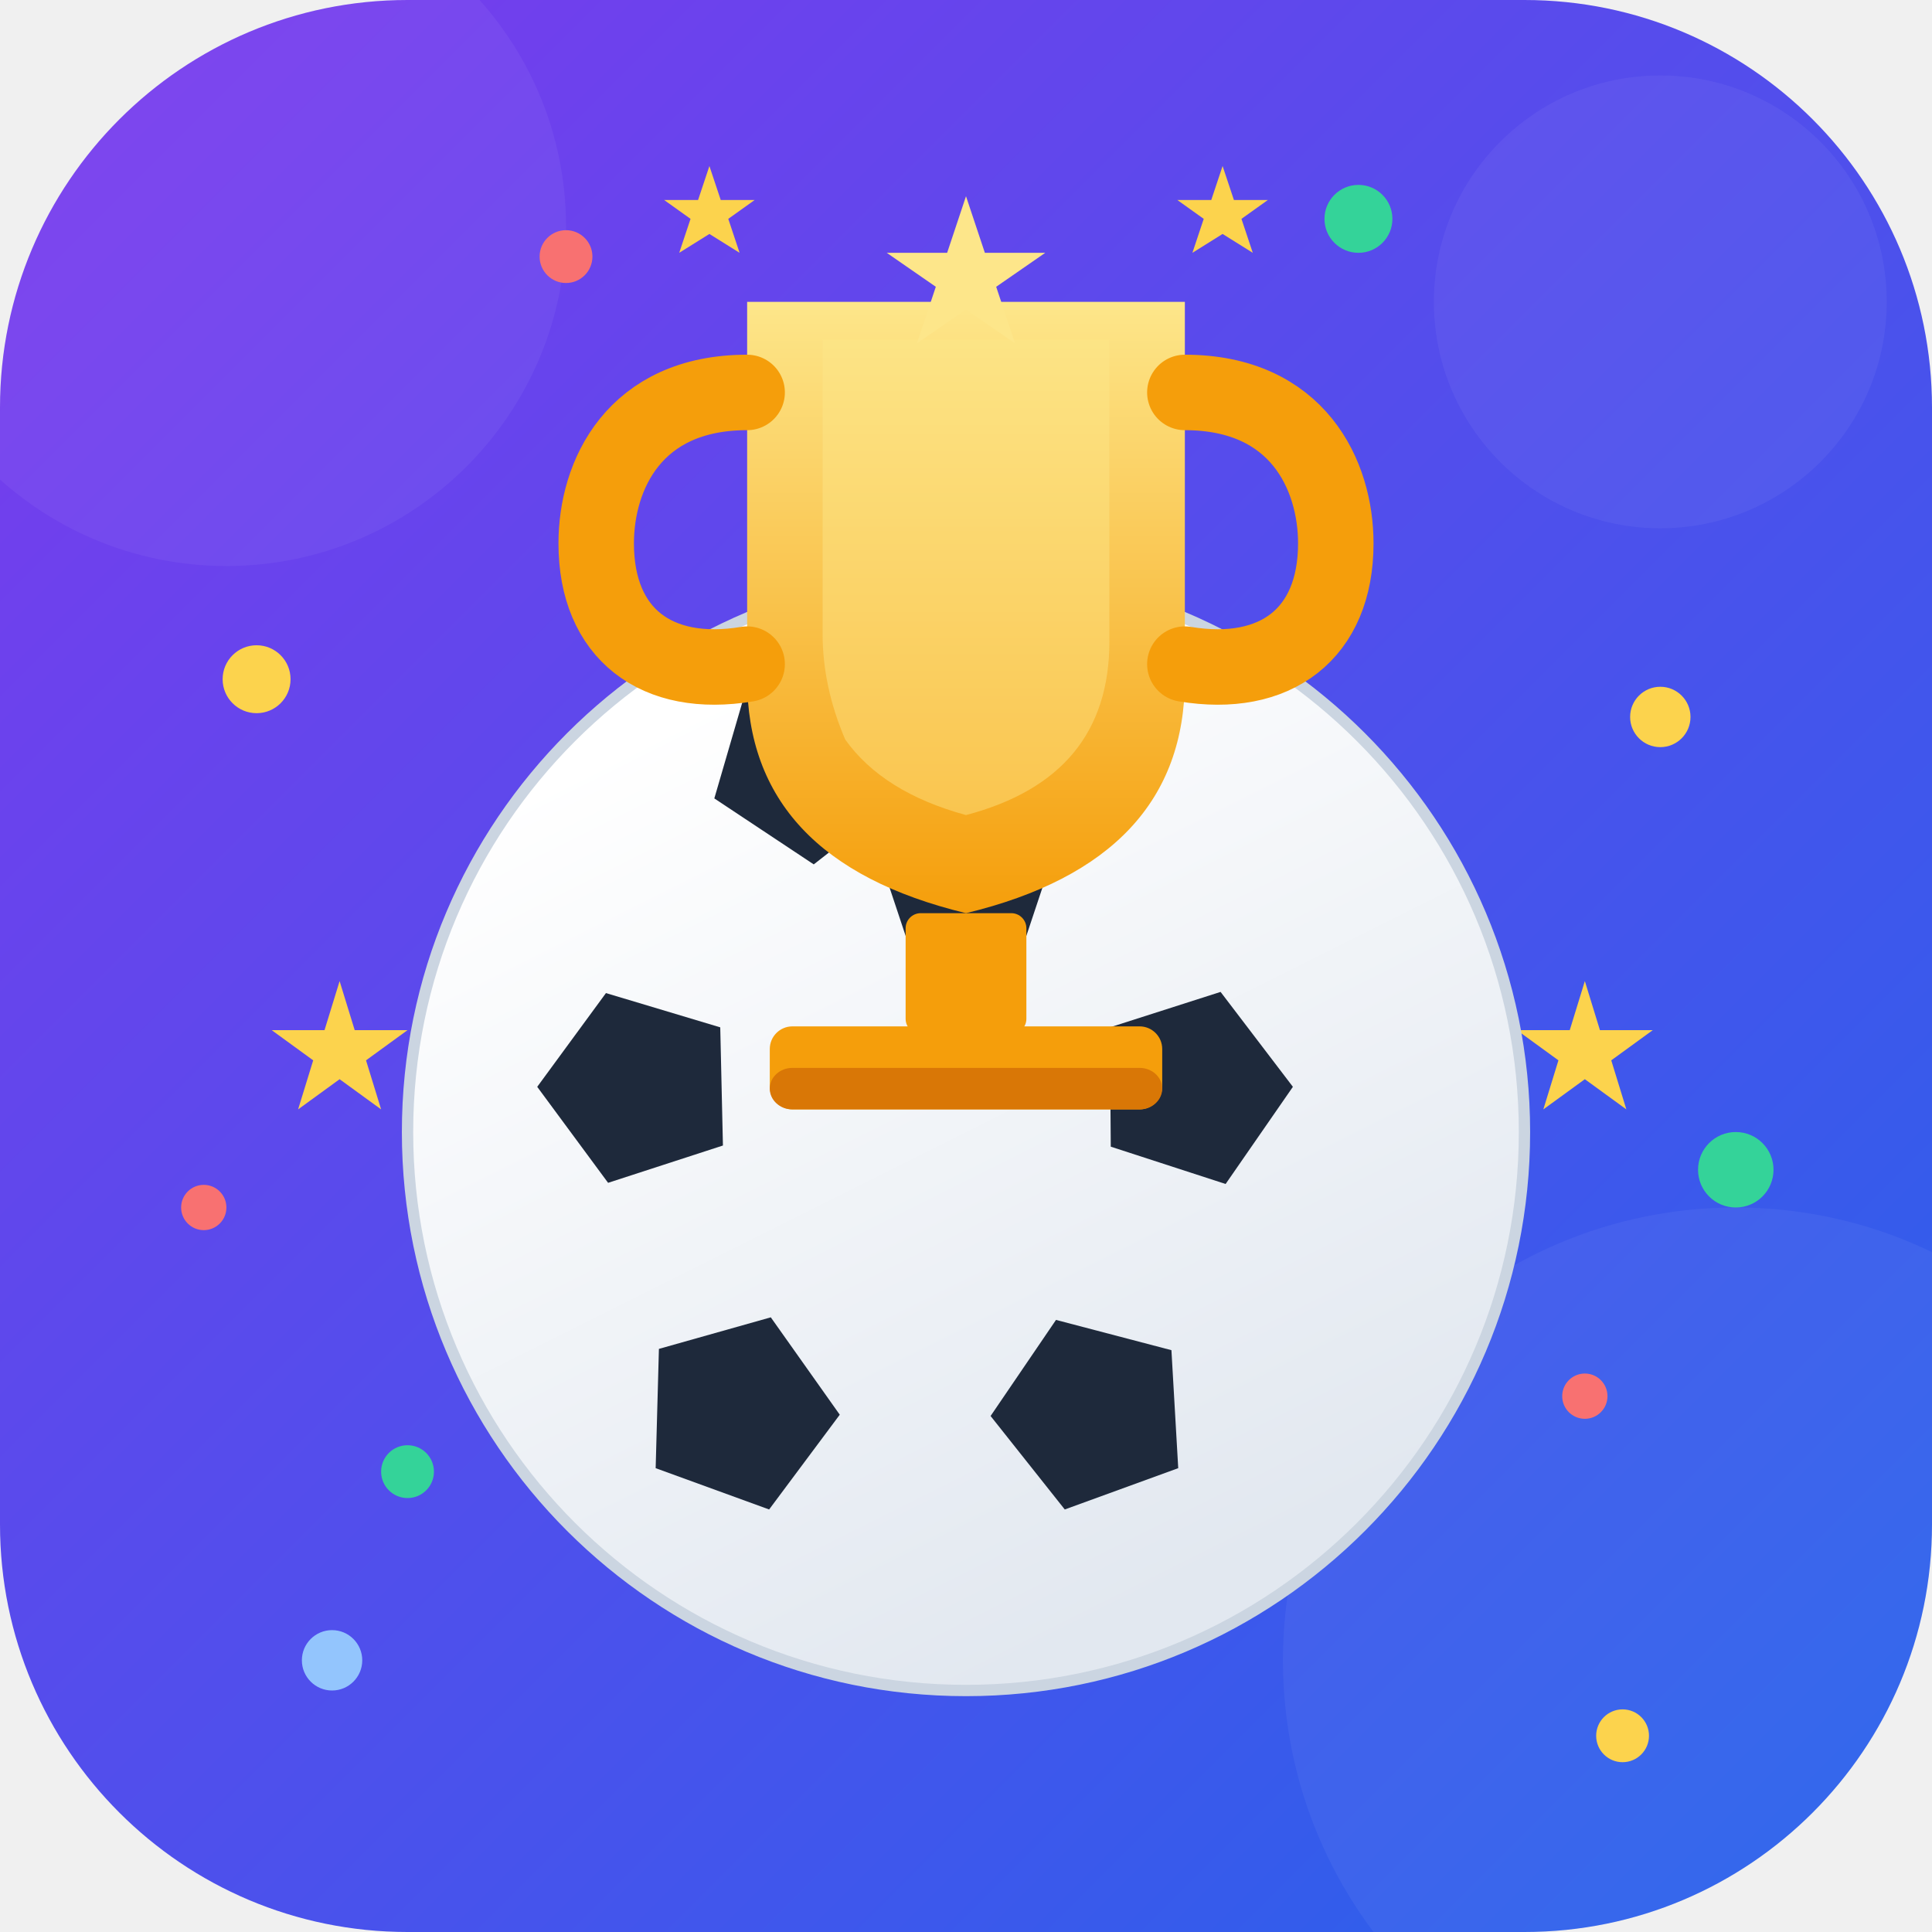
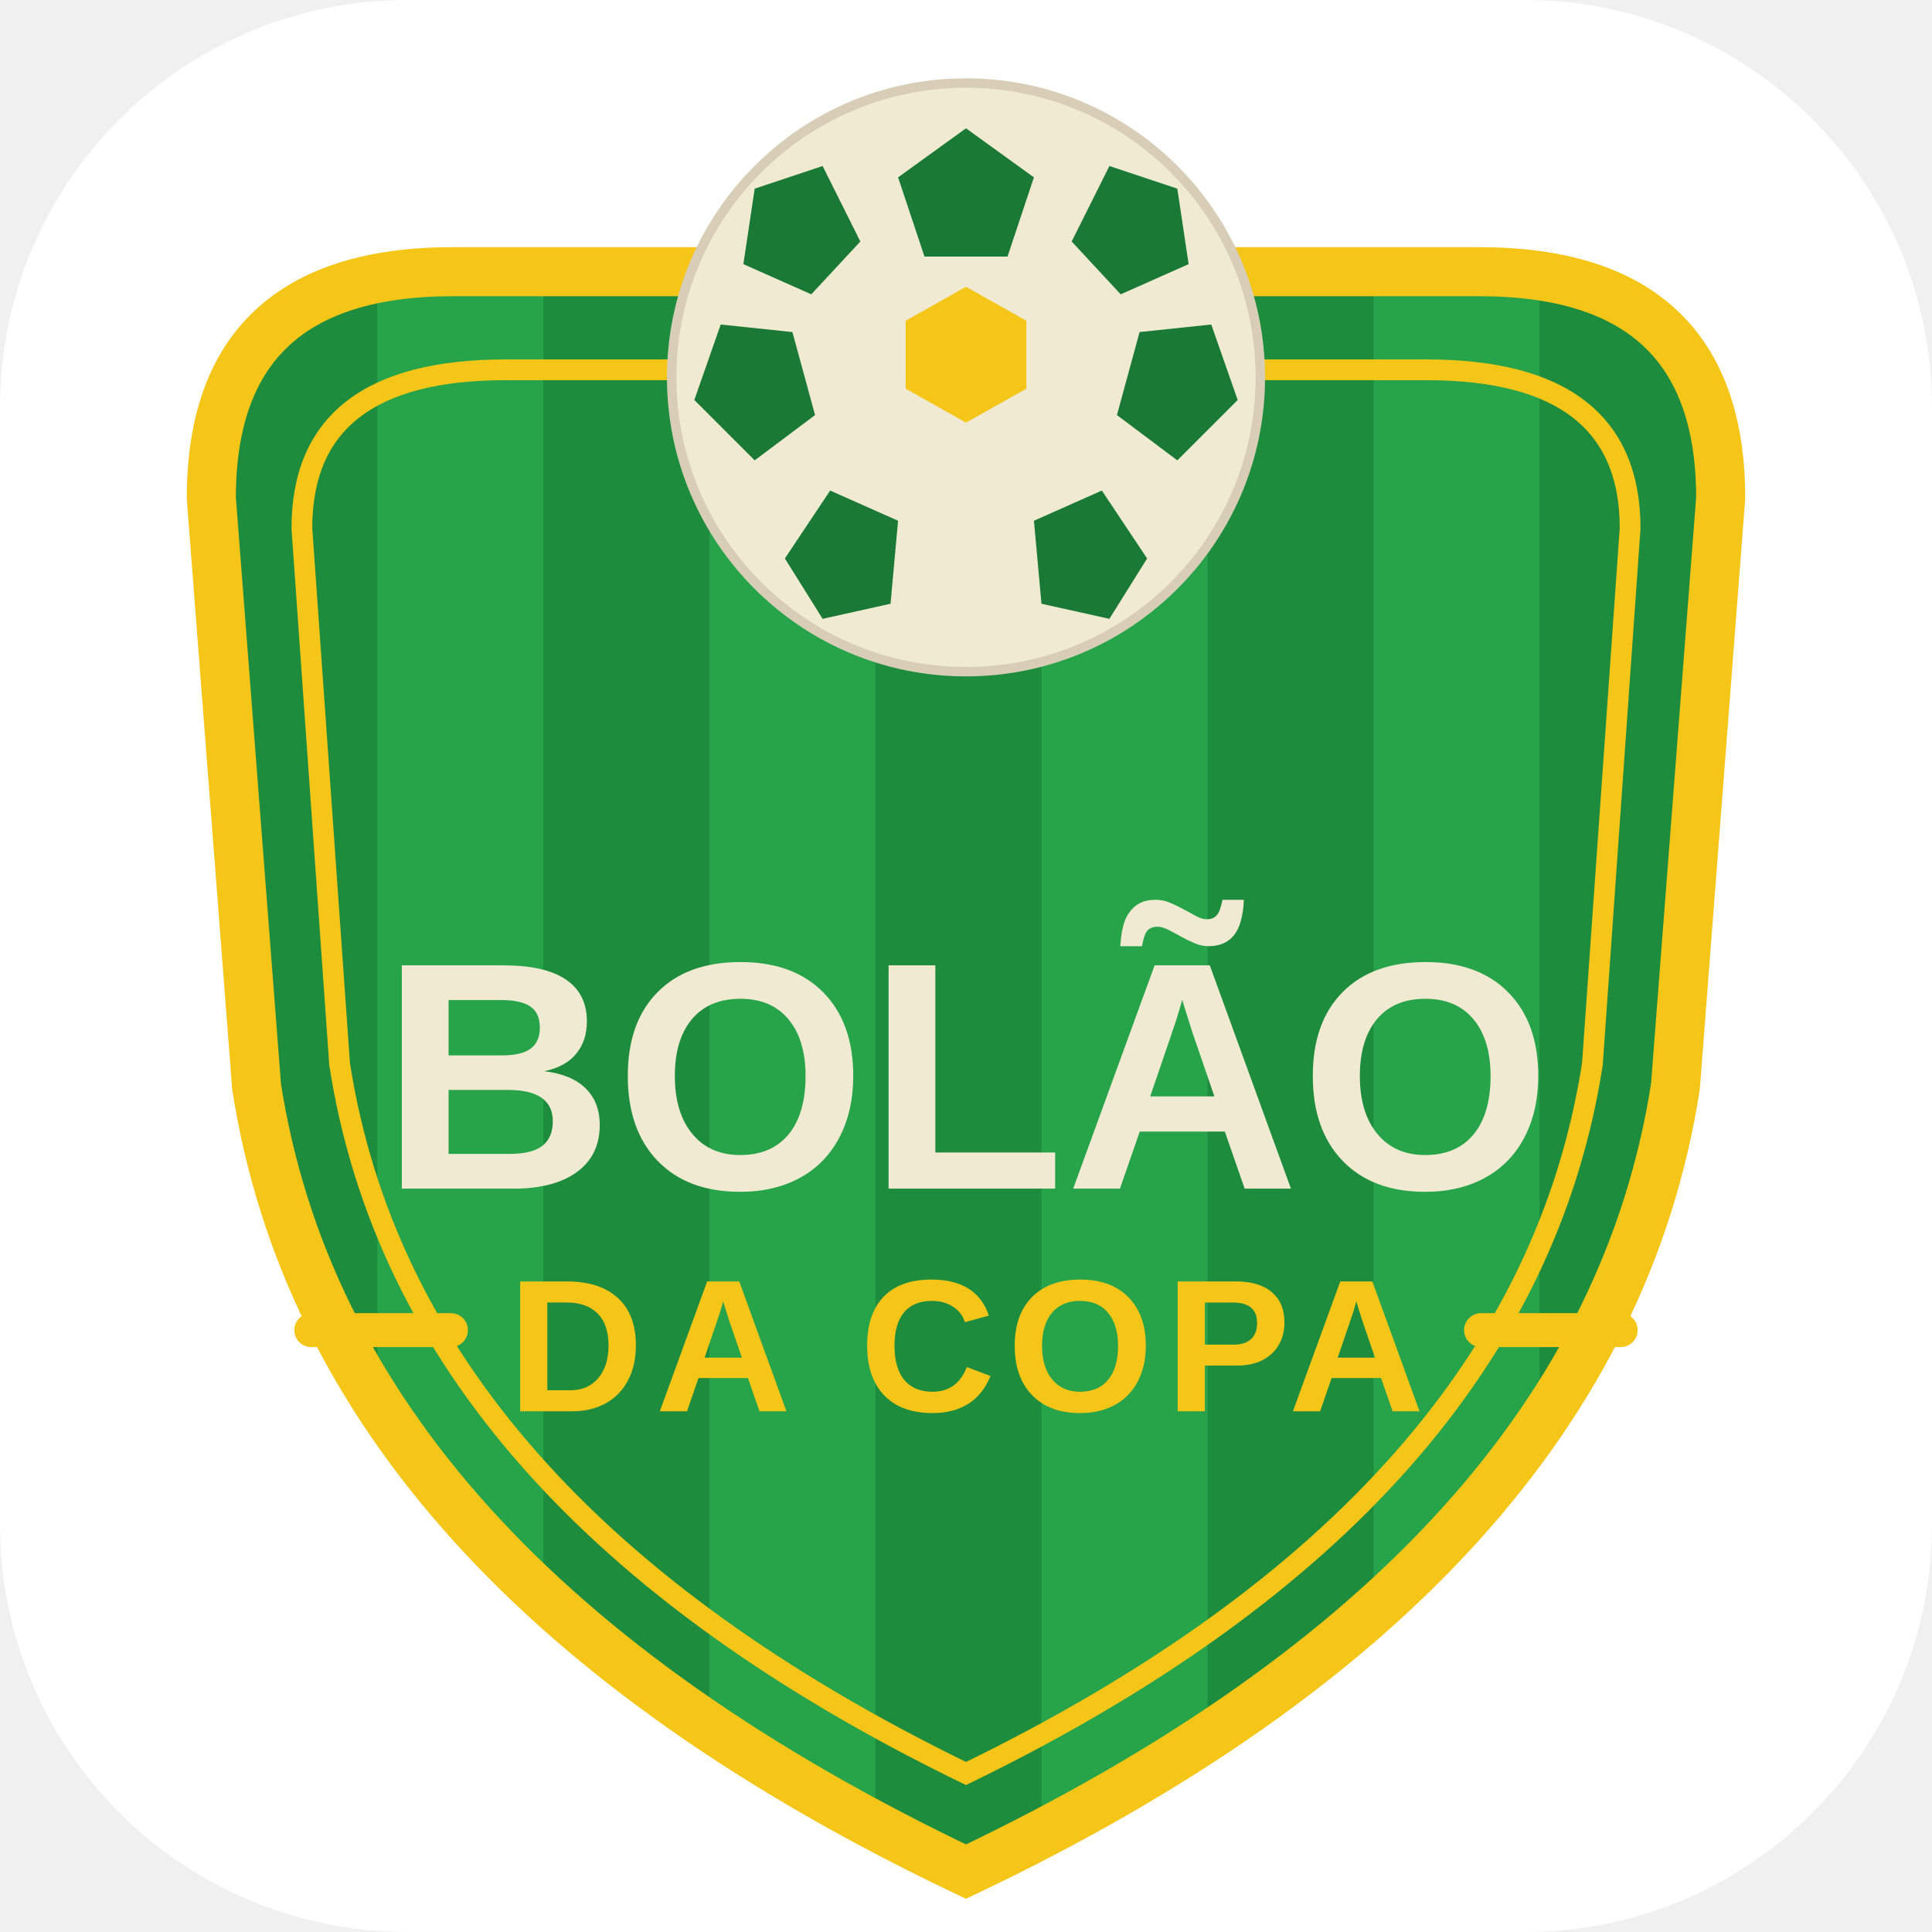
<svg xmlns="http://www.w3.org/2000/svg" viewBox="0 0 512 512" width="512" height="512">
  <defs>
    <clipPath id="bg">
      <rect width="512" height="512" rx="108" />
    </clipPath>
-     <linearGradient id="grad" x1="0" y1="0" x2="1" y2="1">
-       <stop offset="0%" stop-color="#7C3AED" />
-       <stop offset="100%" stop-color="#2563EB" />
-     </linearGradient>
-     <linearGradient id="ballGrad" x1="0.3" y1="0.1" x2="0.7" y2="0.9">
-       <stop offset="0%" stop-color="#ffffff" />
-       <stop offset="100%" stop-color="#e2e8f0" />
-     </linearGradient>
-     <linearGradient id="trophyGrad" x1="0" y1="0" x2="0" y2="1">
-       <stop offset="0%" stop-color="#FDE68A" />
-       <stop offset="100%" stop-color="#F59E0B" />
-     </linearGradient>
+     <clipPath id="shield">
+       <path d="M256 496 Q88 416 68 288 L56 132 Q56 72 120 72 L256 72 L392 72 Q456 72 456 132 L444 288 Q424 416 256 496 Z" />
+     </clipPath>
  </defs>
-   <rect width="512" height="512" rx="108" fill="url(#grad)" />
+   <rect width="512" height="512" rx="108" fill="#FFFFFF" />
  <g clip-path="url(#bg)">
-     <circle cx="60" cy="60" r="90" fill="#ffffff" opacity="0.05" />
-     <circle cx="460" cy="440" r="120" fill="#ffffff" opacity="0.05" />
-     <circle cx="440" cy="80" r="60" fill="#ffffff" opacity="0.05" />
-     <circle cx="68" cy="180" r="9" fill="#FCD34D" />
-     <circle cx="108" cy="390" r="7" fill="#34D399" />
-     <circle cx="54" cy="320" r="6" fill="#F87171" />
-     <circle cx="440" cy="190" r="8" fill="#FCD34D" />
-     <circle cx="460" cy="310" r="10" fill="#34D399" />
-     <circle cx="420" cy="370" r="6" fill="#F87171" />
-     <circle cx="150" cy="68" r="7" fill="#F87171" />
-     <circle cx="360" cy="58" r="9" fill="#34D399" />
-     <circle cx="88" cy="440" r="8" fill="#93C5FD" />
-     <circle cx="430" cy="460" r="7" fill="#FCD34D" />
-     <polygon points="90,260 94,273 108,273 97,281 101,294 90,286 79,294 83,281 72,273 86,273" fill="#FCD34D" />
-     <polygon points="420,260 424,273 438,273 427,281 431,294 420,286 409,294 413,281 402,273 416,273" fill="#FCD34D" />
-     <polygon points="188,44 191,53 200,53 193,58 196,67 188,62 180,67 183,58 176,53 185,53" fill="#FCD34D" />
-     <polygon points="324,44 327,53 336,53 329,58 332,67 324,62 316,67 319,58 312,53 321,53" fill="#FCD34D" />
-     <circle cx="256" cy="300" r="148" fill="url(#ballGrad)" stroke="#cbd5e1" stroke-width="3" />
-     <polygon points="256,200 282,218 272,248 240,248 230,218" fill="#1e293b" />
-     <polygon points="211,172 237,190 228,220 196,220 186,190" fill="#1e293b" transform="rotate(-38,219,196)" />
-     <polygon points="280,163 306,181 297,211 265,211 255,181" fill="#1e293b" transform="rotate(38,281,187)" />
-     <polygon points="168,262 194,280 185,310 153,310 143,280" fill="#1e293b" transform="rotate(-18,168,286)" />
-     <polygon points="316,262 342,280 333,310 301,310 291,280" fill="#1e293b" transform="rotate(18,317,286)" />
-     <polygon points="196,348 222,366 213,396 181,396 171,366" fill="#1e293b" transform="rotate(20,197,372)" />
-     <polygon points="288,348 314,366 305,396 273,396 263,366" fill="#1e293b" transform="rotate(-20,289,372)" />
-     <path d="M198 80 L314 80 L314 180 Q314 228 256 242 Q198 228 198 180 Z" fill="url(#trophyGrad)" />
-     <path d="M198 104 C168 104 158 126 158 144 C158 168 174 180 198 176" fill="none" stroke="#F59E0B" stroke-width="20" stroke-linecap="round" />
-     <path d="M314 104 C344 104 354 126 354 144 C354 168 338 180 314 176" fill="none" stroke="#F59E0B" stroke-width="20" stroke-linecap="round" />
-     <path d="M218 90 L294 90 L294 170 Q294 206 256 216 Q234 210 224 196 Q218 182 218 168 Z" fill="#FDE68A" opacity="0.45" />
-     <rect x="240" y="242" width="32" height="32" rx="4" fill="#F59E0B" />
-     <rect x="204" y="272" width="104" height="22" rx="6" fill="#F59E0B" />
-     <rect x="204" y="283" width="104" height="11" rx="6" fill="#D97706" />
-     <polygon points="256,52 261,67 277,67 264,76 269,91 256,82 243,91 248,76 235,67 251,67" fill="#FDE68A" />
+     <path d="M256 496 Q88 416 68 288 L56 132 Q56 72 120 72 L256 72 L392 72 Q456 72 456 132 L444 288 Q424 416 256 496 Z" fill="#27A349" />
+     <g clip-path="url(#shield)">
+       <rect x="56" y="72" width="44" height="440" fill="#1E8C3D" />
+       <rect x="144" y="72" width="44" height="440" fill="#1E8C3D" />
+       <rect x="232" y="72" width="44" height="440" fill="#1E8C3D" />
+       <rect x="320" y="72" width="44" height="440" fill="#1E8C3D" />
+       <rect x="408" y="72" width="44" height="440" fill="#1E8C3D" />
+     </g>
+     <path d="M256 496 Q88 416 68 288 L56 132 Q56 72 120 72 L256 72 L392 72 Q456 72 456 132 L444 288 Q424 416 256 496 Z" fill="none" stroke="#F5C518" stroke-width="13" />
+     <path d="M256 470 Q108 398 90 282 L80 140 Q80 98 134 98 L256 98 L378 98 Q432 98 432 140 L422 282 Q404 398 256 470 Z" fill="none" stroke="#F5C518" stroke-width="5.5" />
+     <text x="256" y="315" font-family="'Arial Black', Arial, sans-serif" font-weight="900" font-size="86" fill="#F0EAD2" text-anchor="middle">BOLÃO</text>
+     <rect x="78" y="348" width="46" height="9" rx="4.5" fill="#F5C518" />
+     <rect x="388" y="348" width="46" height="9" rx="4.5" fill="#F5C518" />
+     <text x="256" y="374" font-family="'Arial Black', Arial, sans-serif" font-weight="900" font-size="50" fill="#F5C518" text-anchor="middle" letter-spacing="3">DA COPA</text>
  </g>
+   <circle cx="256" cy="100" r="78" fill="#F0EAD2" stroke="#D8CEB8" stroke-width="2.5" />
+   <polygon points="256,34 274,47 267,68 245,68 238,47" fill="#1A7A35" />
+   <polygon points="200,50 218,44 228,64 215,78 197,70" fill="#1A7A35" />
+   <polygon points="312,50 294,44 284,64 297,78 315,70" fill="#1A7A35" />
+   <polygon points="184,106 191,86 210,88 216,110 200,122" fill="#1A7A35" />
+   <polygon points="328,106 321,86 302,88 296,110 312,122" fill="#1A7A35" />
+   <polygon points="208,148 220,130 238,138 236,160 218,164" fill="#1A7A35" />
+   <polygon points="304,148 292,130 274,138 276,160 294,164" fill="#1A7A35" />
+   <polygon points="256,76 272,85 272,103 256,112 240,103 240,85" fill="#F5C518" />
</svg>
